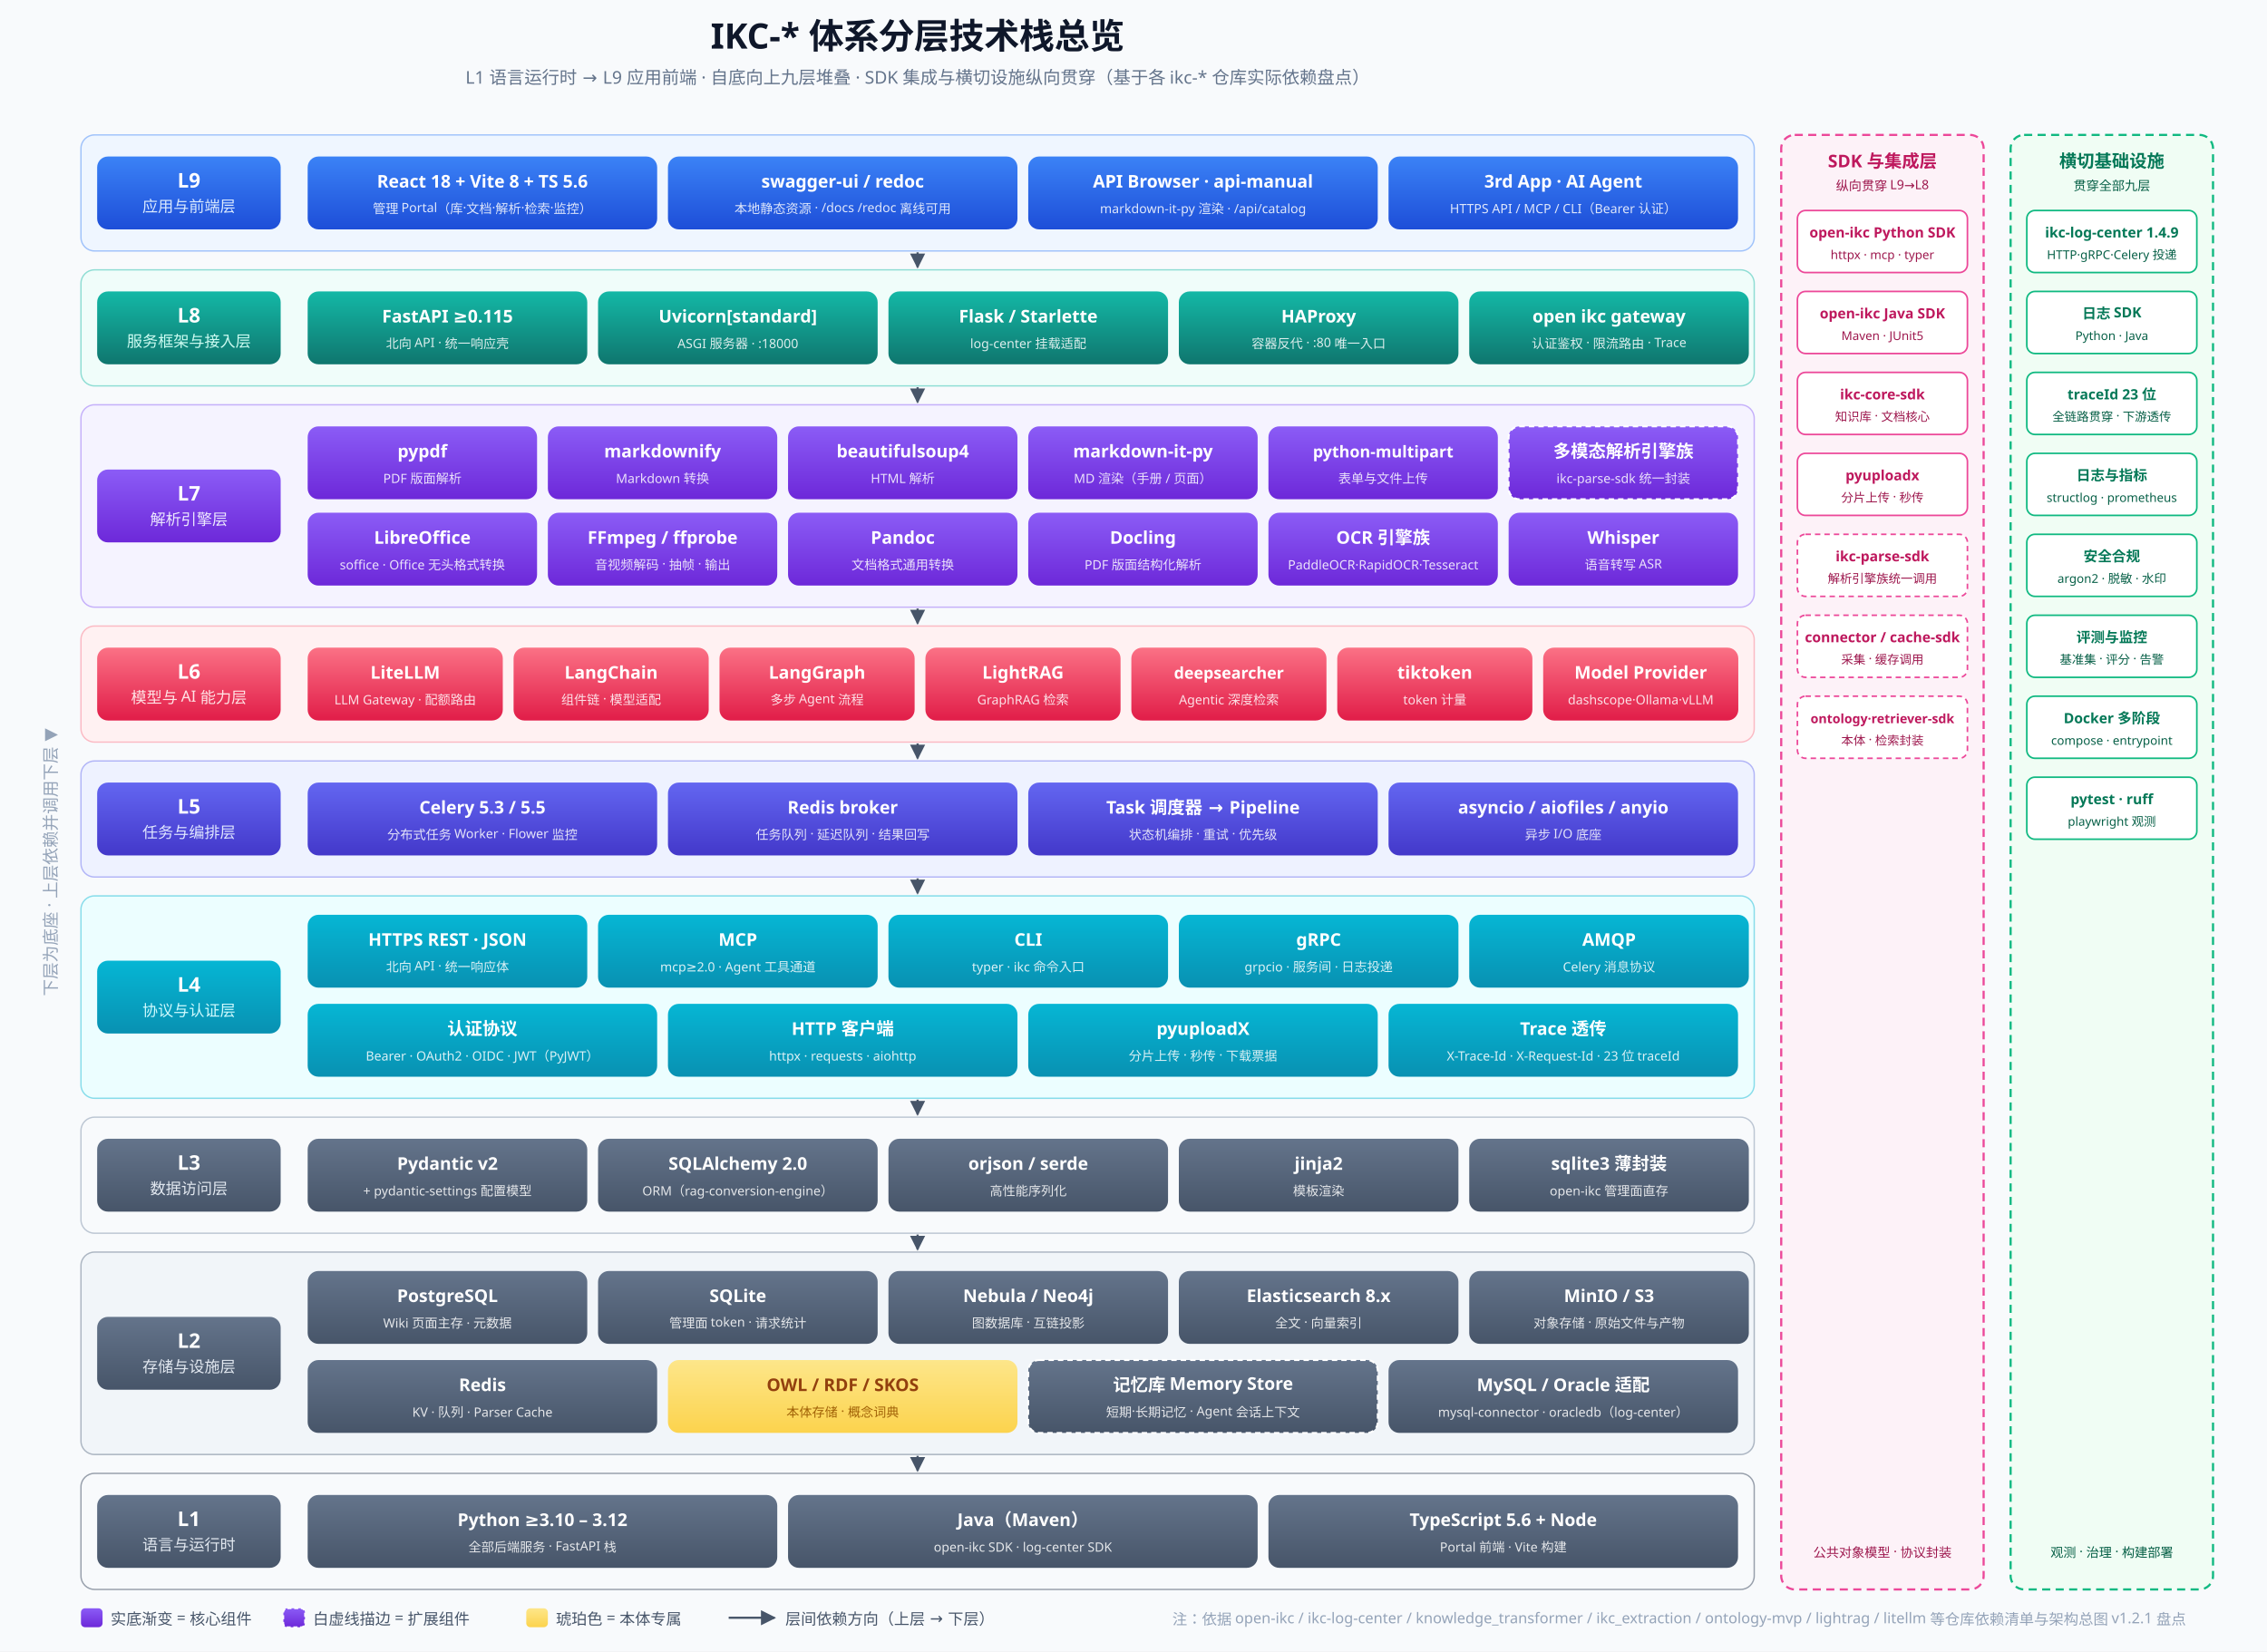
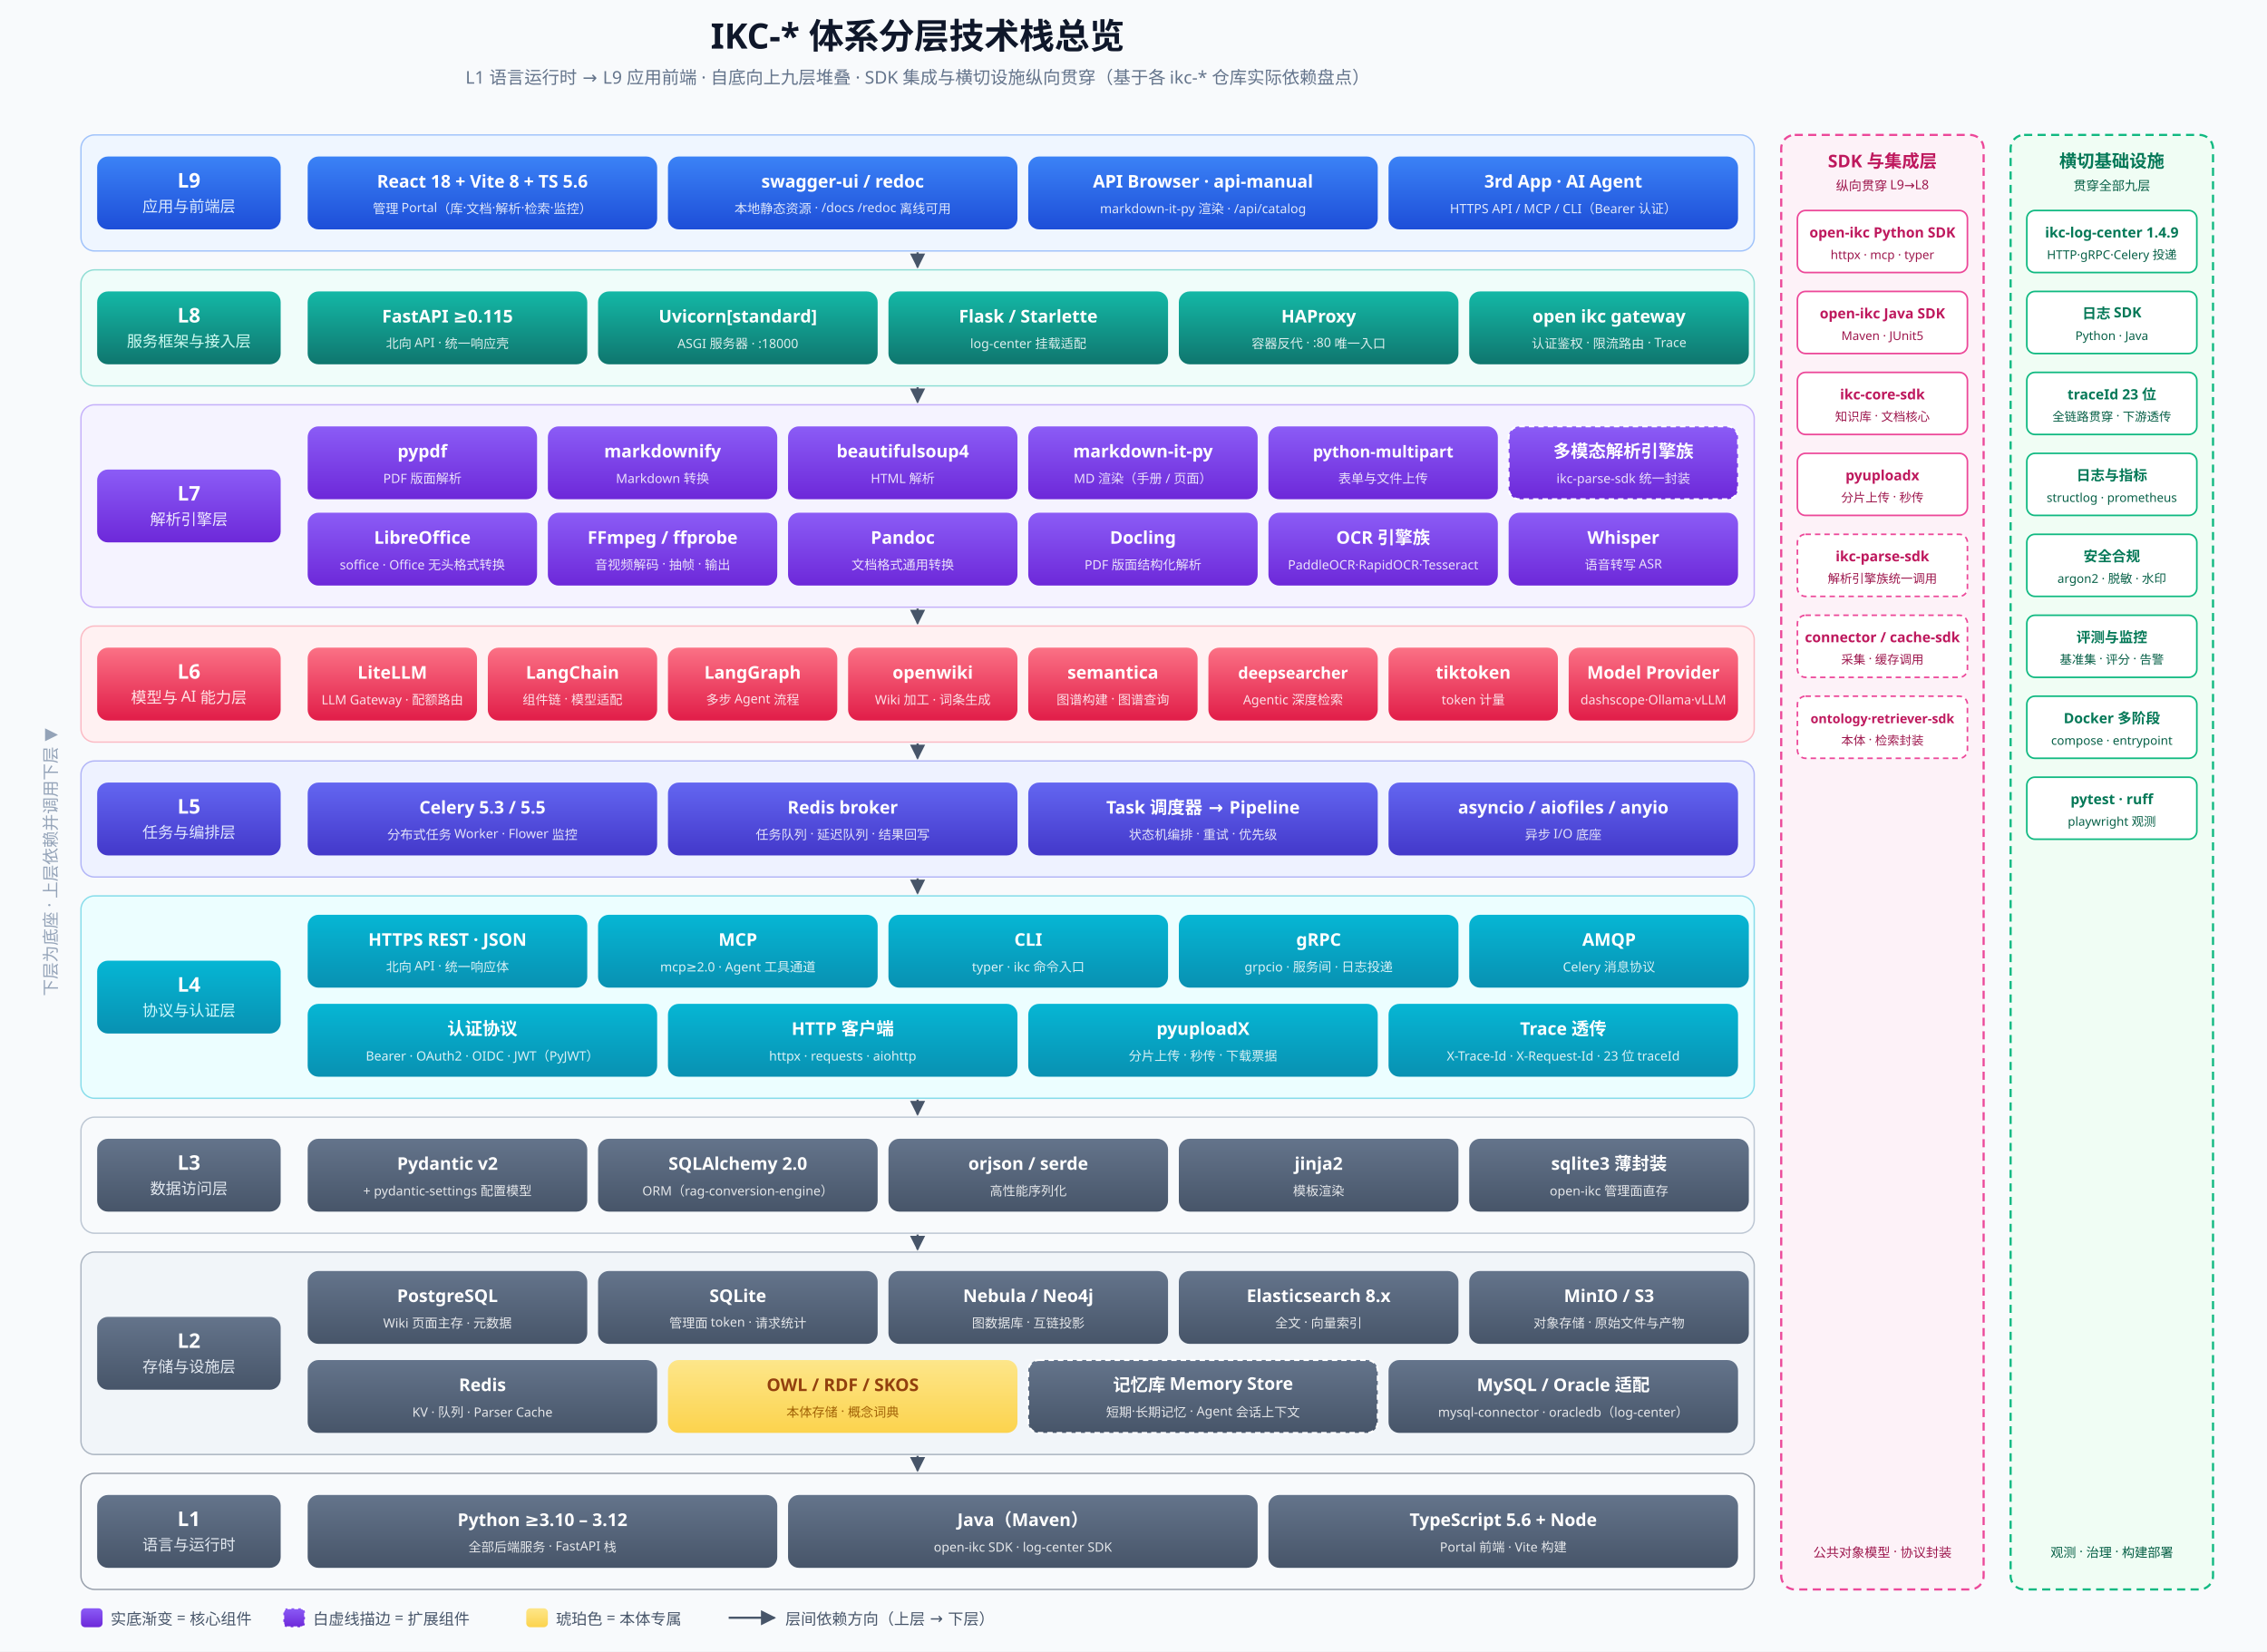
<svg xmlns="http://www.w3.org/2000/svg" viewBox="0 0 1680 1224" font-family="'PingFang SC','Microsoft YaHei','Noto Sans SC',sans-serif">
  <defs>
    <linearGradient id="gBlue" x1="0" y1="0" x2="0" y2="1">
      <stop offset="0" stop-color="#3b82f6" />
      <stop offset="1" stop-color="#1d4ed8" />
    </linearGradient>
    <linearGradient id="gTeal" x1="0" y1="0" x2="0" y2="1">
      <stop offset="0" stop-color="#14b8a6" />
      <stop offset="1" stop-color="#0f766e" />
    </linearGradient>
    <linearGradient id="gIndigo" x1="0" y1="0" x2="0" y2="1">
      <stop offset="0" stop-color="#6366f1" />
      <stop offset="1" stop-color="#4338ca" />
    </linearGradient>
    <linearGradient id="gViolet" x1="0" y1="0" x2="0" y2="1">
      <stop offset="0" stop-color="#8b5cf6" />
      <stop offset="1" stop-color="#6d28d9" />
    </linearGradient>
    <linearGradient id="gRose" x1="0" y1="0" x2="0" y2="1">
      <stop offset="0" stop-color="#fb7185" />
      <stop offset="1" stop-color="#e11d48" />
    </linearGradient>
    <linearGradient id="gCyan" x1="0" y1="0" x2="0" y2="1">
      <stop offset="0" stop-color="#06b6d4" />
      <stop offset="1" stop-color="#0891b2" />
    </linearGradient>
    <linearGradient id="gSlate" x1="0" y1="0" x2="0" y2="1">
      <stop offset="0" stop-color="#64748b" />
      <stop offset="1" stop-color="#475569" />
    </linearGradient>
    <linearGradient id="gAmber" x1="0" y1="0" x2="0" y2="1">
      <stop offset="0" stop-color="#fde68a" />
      <stop offset="1" stop-color="#fcd34d" />
    </linearGradient>
    <marker id="arrow" viewBox="0 0 10 10" refX="9" refY="5" markerWidth="7" markerHeight="7" orient="auto-start-reverse">
      <path d="M 0 0 L 10 5 L 0 10 z" fill="#475569" />
    </marker>
  </defs>
  <rect x="0" y="0" width="1680" height="1224" fill="#f8fafc" />
  <text x="680" y="36" text-anchor="middle" font-size="26" font-weight="bold" fill="#0f172a">IKC-* 体系分层技术栈总览</text>
  <text x="680" y="62" text-anchor="middle" font-size="13" fill="#64748b">L1 语言运行时 → L9 应用前端 · 自底向上九层堆叠 · SDK 集成与横切设施纵向贯穿（基于各 ikc-* 仓库实际依赖盘点）</text>
  <text x="42" y="639" transform="rotate(-90 42 639)" text-anchor="middle" font-size="12.5" fill="#94a3b8">下层为底座 · 上层依赖并调用下层 ▼</text>
  <rect x="60" y="100" width="1240" height="86" rx="10" fill="#eff6ff" stroke="#3b82f6" stroke-width="1" stroke-opacity=".45" />
  <rect x="72" y="116" width="136" height="54" rx="8" fill="url(#gBlue)" />
  <text x="140" y="139" text-anchor="middle" font-size="15" font-weight="bold" fill="#ffffff">L9</text>
  <text x="140" y="157" text-anchor="middle" font-size="11.5" fill="#dbeafe">应用与前端层</text>
  <g text-anchor="middle">
    <rect x="228" y="116" width="259" height="54" rx="8" fill="url(#gBlue)" />
    <text x="357.5" y="139" font-size="13" font-weight="bold" fill="#ffffff">React 18 + Vite 8 + TS 5.6</text>
    <text x="357.5" y="158" font-size="9.5" fill="#ffffff" opacity=".85">管理 Portal（库·文档·解析·检索·监控）</text>
    <rect x="495" y="116" width="259" height="54" rx="8" fill="url(#gBlue)" />
    <text x="624.5" y="139" font-size="13" font-weight="bold" fill="#ffffff">swagger-ui / redoc</text>
    <text x="624.5" y="158" font-size="9.5" fill="#ffffff" opacity=".85">本地静态资源 · /docs /redoc 离线可用</text>
    <rect x="762" y="116" width="259" height="54" rx="8" fill="url(#gBlue)" />
    <text x="891.5" y="139" font-size="13" font-weight="bold" fill="#ffffff">API Browser · api-manual</text>
    <text x="891.5" y="158" font-size="9.5" fill="#ffffff" opacity=".85">markdown-it-py 渲染 · /api/catalog</text>
    <rect x="1029" y="116" width="259" height="54" rx="8" fill="url(#gBlue)" />
    <text x="1158.5" y="139" font-size="13" font-weight="bold" fill="#ffffff">3rd App · AI Agent</text>
    <text x="1158.5" y="158" font-size="9.5" fill="#ffffff" opacity=".85">HTTPS API / MCP / CLI（Bearer 认证）</text>
  </g>
  <line x1="680" y1="187" x2="680" y2="198" stroke="#475569" stroke-width="1.6" marker-end="url(#arrow)" />
  <rect x="60" y="200" width="1240" height="86" rx="10" fill="#f0fdfa" stroke="#14b8a6" stroke-width="1" stroke-opacity=".45" />
  <rect x="72" y="216" width="136" height="54" rx="8" fill="url(#gTeal)" />
  <text x="140" y="239" text-anchor="middle" font-size="15" font-weight="bold" fill="#ffffff">L8</text>
  <text x="140" y="257" text-anchor="middle" font-size="11.5" fill="#ccfbf1">服务框架与接入层</text>
  <g text-anchor="middle">
    <rect x="228" y="216" width="207.2" height="54" rx="8" fill="url(#gTeal)" />
    <text x="331.6" y="239" font-size="13" font-weight="bold" fill="#ffffff">FastAPI ≥0.115</text>
    <text x="331.6" y="258" font-size="9.5" fill="#ffffff" opacity=".85">北向 API · 统一响应壳</text>
    <rect x="443.2" y="216" width="207.2" height="54" rx="8" fill="url(#gTeal)" />
    <text x="546.8" y="239" font-size="13" font-weight="bold" fill="#ffffff">Uvicorn[standard]</text>
    <text x="546.8" y="258" font-size="9.5" fill="#ffffff" opacity=".85">ASGI 服务器 · :18000</text>
    <rect x="658.4" y="216" width="207.2" height="54" rx="8" fill="url(#gTeal)" />
    <text x="762" y="239" font-size="13" font-weight="bold" fill="#ffffff">Flask / Starlette</text>
    <text x="762" y="258" font-size="9.5" fill="#ffffff" opacity=".85">log-center 挂载适配</text>
    <rect x="873.6" y="216" width="207.2" height="54" rx="8" fill="url(#gTeal)" />
    <text x="977.2" y="239" font-size="13" font-weight="bold" fill="#ffffff">HAProxy</text>
    <text x="977.2" y="258" font-size="9.5" fill="#ffffff" opacity=".85">容器反代 · :80 唯一入口</text>
    <rect x="1088.8" y="216" width="207.2" height="54" rx="8" fill="url(#gTeal)" />
    <text x="1192.4" y="239" font-size="13" font-weight="bold" fill="#ffffff">open ikc gateway</text>
    <text x="1192.4" y="258" font-size="9.5" fill="#ffffff" opacity=".85">认证鉴权 · 限流路由 · Trace</text>
  </g>
  <line x1="680" y1="287" x2="680" y2="298" stroke="#475569" stroke-width="1.6" marker-end="url(#arrow)" />
  <rect x="60" y="300" width="1240" height="150" rx="10" fill="#f5f3ff" stroke="#8b5cf6" stroke-width="1" stroke-opacity=".45" />
  <rect x="72" y="348" width="136" height="54" rx="8" fill="url(#gViolet)" />
  <text x="140" y="371" text-anchor="middle" font-size="15" font-weight="bold" fill="#ffffff">L7</text>
  <text x="140" y="389" text-anchor="middle" font-size="11.5" fill="#ede9fe">解析引擎层</text>
  <g text-anchor="middle">
    <rect x="228" y="316" width="170" height="54" rx="8" fill="url(#gViolet)" />
    <text x="313" y="339" font-size="13" font-weight="bold" fill="#ffffff">pypdf</text>
    <text x="313" y="358" font-size="9.5" fill="#ffffff" opacity=".85">PDF 版面解析</text>
    <rect x="406" y="316" width="170" height="54" rx="8" fill="url(#gViolet)" />
    <text x="491" y="339" font-size="13" font-weight="bold" fill="#ffffff">markdownify</text>
    <text x="491" y="358" font-size="9.5" fill="#ffffff" opacity=".85">Markdown 转换</text>
    <rect x="584" y="316" width="170" height="54" rx="8" fill="url(#gViolet)" />
    <text x="669" y="339" font-size="13" font-weight="bold" fill="#ffffff">beautifulsoup4</text>
    <text x="669" y="358" font-size="9.5" fill="#ffffff" opacity=".85">HTML 解析</text>
    <rect x="762" y="316" width="170" height="54" rx="8" fill="url(#gViolet)" />
    <text x="847" y="339" font-size="13" font-weight="bold" fill="#ffffff">markdown-it-py</text>
    <text x="847" y="358" font-size="9.5" fill="#ffffff" opacity=".85">MD 渲染（手册 / 页面）</text>
    <rect x="940" y="316" width="170" height="54" rx="8" fill="url(#gViolet)" />
    <text x="1025" y="339" font-size="12" font-weight="bold" fill="#ffffff">python-multipart</text>
    <text x="1025" y="358" font-size="9.5" fill="#ffffff" opacity=".85">表单与文件上传</text>
    <rect x="1118" y="316" width="170" height="54" rx="8" fill="url(#gViolet)" stroke="#ffffff" stroke-width="1.4" stroke-dasharray="4 3" />
    <text x="1203" y="339" font-size="13" font-weight="bold" fill="#ffffff">多模态解析引擎族</text>
    <text x="1203" y="358" font-size="9.5" fill="#ffffff" opacity=".85">ikc-parse-sdk 统一封装</text>
  </g>
  <g text-anchor="middle">
    <rect x="228" y="380" width="170" height="54" rx="8" fill="url(#gViolet)" />
    <text x="313" y="403" font-size="13" font-weight="bold" fill="#ffffff">LibreOffice</text>
    <text x="313" y="422" font-size="9.5" fill="#ffffff" opacity=".85">soffice · Office 无头格式转换</text>
    <rect x="406" y="380" width="170" height="54" rx="8" fill="url(#gViolet)" />
    <text x="491" y="403" font-size="13" font-weight="bold" fill="#ffffff">FFmpeg / ffprobe</text>
    <text x="491" y="422" font-size="9.5" fill="#ffffff" opacity=".85">音视频解码 · 抽帧 · 输出</text>
    <rect x="584" y="380" width="170" height="54" rx="8" fill="url(#gViolet)" />
    <text x="669" y="403" font-size="13" font-weight="bold" fill="#ffffff">Pandoc</text>
    <text x="669" y="422" font-size="9.5" fill="#ffffff" opacity=".85">文档格式通用转换</text>
    <rect x="762" y="380" width="170" height="54" rx="8" fill="url(#gViolet)" />
    <text x="847" y="403" font-size="13" font-weight="bold" fill="#ffffff">Docling</text>
    <text x="847" y="422" font-size="9.5" fill="#ffffff" opacity=".85">PDF 版面结构化解析</text>
    <rect x="940" y="380" width="170" height="54" rx="8" fill="url(#gViolet)" />
    <text x="1025" y="403" font-size="13" font-weight="bold" fill="#ffffff">OCR 引擎族</text>
    <text x="1025" y="422" font-size="9.5" fill="#ffffff" opacity=".85">PaddleOCR·RapidOCR·Tesseract</text>
    <rect x="1118" y="380" width="170" height="54" rx="8" fill="url(#gViolet)" />
    <text x="1203" y="403" font-size="13" font-weight="bold" fill="#ffffff">Whisper</text>
    <text x="1203" y="422" font-size="9.5" fill="#ffffff" opacity=".85">语音转写 ASR</text>
  </g>
  <line x1="680" y1="451" x2="680" y2="462" stroke="#475569" stroke-width="1.6" marker-end="url(#arrow)" />
  <rect x="60" y="464" width="1240" height="86" rx="10" fill="#fff1f2" stroke="#fb7185" stroke-width="1" stroke-opacity=".45" />
  <rect x="72" y="480" width="136" height="54" rx="8" fill="url(#gRose)" />
  <text x="140" y="503" text-anchor="middle" font-size="15" font-weight="bold" fill="#ffffff">L6</text>
  <text x="140" y="521" text-anchor="middle" font-size="11.5" fill="#ffe4e6">模型与 AI 能力层</text>
  <g text-anchor="middle">
-     <rect x="228" y="480" width="144.6" height="54" rx="8" fill="url(#gRose)" />
-     <text x="300.3" y="503" font-size="13" font-weight="bold" fill="#ffffff">LiteLLM</text>
-     <text x="300.3" y="522" font-size="9.5" fill="#ffffff" opacity=".85">LLM Gateway · 配额路由</text>
-     <rect x="380.6" y="480" width="144.6" height="54" rx="8" fill="url(#gRose)" />
-     <text x="452.9" y="503" font-size="13" font-weight="bold" fill="#ffffff">LangChain</text>
-     <text x="452.9" y="522" font-size="9.5" fill="#ffffff" opacity=".85">组件链 · 模型适配</text>
-     <rect x="533.2" y="480" width="144.6" height="54" rx="8" fill="url(#gRose)" />
-     <text x="605.5" y="503" font-size="13" font-weight="bold" fill="#ffffff">LangGraph</text>
-     <text x="605.5" y="522" font-size="9.5" fill="#ffffff" opacity=".85">多步 Agent 流程</text>
-     <rect x="685.8" y="480" width="144.6" height="54" rx="8" fill="url(#gRose)" />
-     <text x="758.1" y="503" font-size="13" font-weight="bold" fill="#ffffff">LightRAG</text>
-     <text x="758.1" y="522" font-size="9.5" fill="#ffffff" opacity=".85">GraphRAG 检索</text>
-     <rect x="838.4" y="480" width="144.6" height="54" rx="8" fill="url(#gRose)" />
-     <text x="910.7" y="503" font-size="12" font-weight="bold" fill="#ffffff">deepsearcher</text>
-     <text x="910.7" y="522" font-size="9.5" fill="#ffffff" opacity=".85">Agentic 深度检索</text>
-     <rect x="991" y="480" width="144.6" height="54" rx="8" fill="url(#gRose)" />
-     <text x="1063.3" y="503" font-size="13" font-weight="bold" fill="#ffffff">tiktoken</text>
-     <text x="1063.3" y="522" font-size="9.5" fill="#ffffff" opacity=".85">token 计量</text>
-     <rect x="1143.6" y="480" width="144.6" height="54" rx="8" fill="url(#gRose)" />
-     <text x="1215.9" y="503" font-size="13" font-weight="bold" fill="#ffffff">Model Provider</text>
-     <text x="1215.9" y="522" font-size="9.5" fill="#ffffff" opacity=".85">dashscope·Ollama·vLLM</text>
+     <rect x="228" y="480" width="125.5" height="54" rx="8" fill="url(#gRose)" />
+     <text x="290.75" y="503" font-size="13" font-weight="bold" fill="#ffffff">LiteLLM</text>
+     <text x="290.75" y="522" font-size="9.5" fill="#ffffff" opacity=".85">LLM Gateway · 配额路由</text>
+     <rect x="361.5" y="480" width="125.5" height="54" rx="8" fill="url(#gRose)" />
+     <text x="424.25" y="503" font-size="13" font-weight="bold" fill="#ffffff">LangChain</text>
+     <text x="424.25" y="522" font-size="9.5" fill="#ffffff" opacity=".85">组件链 · 模型适配</text>
+     <rect x="495" y="480" width="125.5" height="54" rx="8" fill="url(#gRose)" />
+     <text x="557.75" y="503" font-size="13" font-weight="bold" fill="#ffffff">LangGraph</text>
+     <text x="557.75" y="522" font-size="9.5" fill="#ffffff" opacity=".85">多步 Agent 流程</text>
+     <rect x="628.5" y="480" width="125.5" height="54" rx="8" fill="url(#gRose)" />
+     <text x="691.25" y="503" font-size="13" font-weight="bold" fill="#ffffff">openwiki</text>
+     <text x="691.25" y="522" font-size="9.5" fill="#ffffff" opacity=".85">Wiki 加工 · 词条生成</text>
+     <rect x="762" y="480" width="125.5" height="54" rx="8" fill="url(#gRose)" />
+     <text x="824.75" y="503" font-size="13" font-weight="bold" fill="#ffffff">semantica</text>
+     <text x="824.75" y="522" font-size="9.5" fill="#ffffff" opacity=".85">图谱构建 · 图谱查询</text>
+     <rect x="895.5" y="480" width="125.5" height="54" rx="8" fill="url(#gRose)" />
+     <text x="958.25" y="503" font-size="12" font-weight="bold" fill="#ffffff">deepsearcher</text>
+     <text x="958.25" y="522" font-size="9.5" fill="#ffffff" opacity=".85">Agentic 深度检索</text>
+     <rect x="1029" y="480" width="125.5" height="54" rx="8" fill="url(#gRose)" />
+     <text x="1091.75" y="503" font-size="13" font-weight="bold" fill="#ffffff">tiktoken</text>
+     <text x="1091.75" y="522" font-size="9.5" fill="#ffffff" opacity=".85">token 计量</text>
+     <rect x="1162.5" y="480" width="125.5" height="54" rx="8" fill="url(#gRose)" />
+     <text x="1225.25" y="503" font-size="13" font-weight="bold" fill="#ffffff">Model Provider</text>
+     <text x="1225.25" y="522" font-size="9.5" fill="#ffffff" opacity=".85">dashscope·Ollama·vLLM</text>
  </g>
  <line x1="680" y1="551" x2="680" y2="562" stroke="#475569" stroke-width="1.6" marker-end="url(#arrow)" />
  <rect x="60" y="564" width="1240" height="86" rx="10" fill="#eef2ff" stroke="#6366f1" stroke-width="1" stroke-opacity=".45" />
  <rect x="72" y="580" width="136" height="54" rx="8" fill="url(#gIndigo)" />
  <text x="140" y="603" text-anchor="middle" font-size="15" font-weight="bold" fill="#ffffff">L5</text>
  <text x="140" y="621" text-anchor="middle" font-size="11.5" fill="#e0e7ff">任务与编排层</text>
  <g text-anchor="middle">
    <rect x="228" y="580" width="259" height="54" rx="8" fill="url(#gIndigo)" />
    <text x="357.5" y="603" font-size="13" font-weight="bold" fill="#ffffff">Celery 5.3 / 5.5</text>
    <text x="357.5" y="622" font-size="9.5" fill="#ffffff" opacity=".85">分布式任务 Worker · Flower 监控</text>
    <rect x="495" y="580" width="259" height="54" rx="8" fill="url(#gIndigo)" />
    <text x="624.5" y="603" font-size="13" font-weight="bold" fill="#ffffff">Redis broker</text>
    <text x="624.5" y="622" font-size="9.5" fill="#ffffff" opacity=".85">任务队列 · 延迟队列 · 结果回写</text>
    <rect x="762" y="580" width="259" height="54" rx="8" fill="url(#gIndigo)" />
    <text x="891.5" y="603" font-size="13" font-weight="bold" fill="#ffffff">Task 调度器 → Pipeline</text>
    <text x="891.5" y="622" font-size="9.5" fill="#ffffff" opacity=".85">状态机编排 · 重试 · 优先级</text>
    <rect x="1029" y="580" width="259" height="54" rx="8" fill="url(#gIndigo)" />
    <text x="1158.5" y="603" font-size="13" font-weight="bold" fill="#ffffff">asyncio / aiofiles / anyio</text>
    <text x="1158.5" y="622" font-size="9.5" fill="#ffffff" opacity=".85">异步 I/O 底座</text>
  </g>
  <line x1="680" y1="651" x2="680" y2="662" stroke="#475569" stroke-width="1.6" marker-end="url(#arrow)" />
  <rect x="60" y="664" width="1240" height="150" rx="10" fill="#ecfeff" stroke="#06b6d4" stroke-width="1" stroke-opacity=".45" />
  <rect x="72" y="712" width="136" height="54" rx="8" fill="url(#gCyan)" />
  <text x="140" y="735" text-anchor="middle" font-size="15" font-weight="bold" fill="#ffffff">L4</text>
  <text x="140" y="753" text-anchor="middle" font-size="11.5" fill="#cffafe">协议与认证层</text>
  <g text-anchor="middle">
    <rect x="228" y="678" width="207.2" height="54" rx="8" fill="url(#gCyan)" />
    <text x="331.6" y="701" font-size="13" font-weight="bold" fill="#ffffff">HTTPS REST · JSON</text>
    <text x="331.6" y="720" font-size="9.5" fill="#ffffff" opacity=".85">北向 API · 统一响应体</text>
    <rect x="443.2" y="678" width="207.2" height="54" rx="8" fill="url(#gCyan)" />
    <text x="546.8" y="701" font-size="13" font-weight="bold" fill="#ffffff">MCP</text>
    <text x="546.8" y="720" font-size="9.5" fill="#ffffff" opacity=".85">mcp≥2.0 · Agent 工具通道</text>
    <rect x="658.4" y="678" width="207.2" height="54" rx="8" fill="url(#gCyan)" />
    <text x="762" y="701" font-size="13" font-weight="bold" fill="#ffffff">CLI</text>
    <text x="762" y="720" font-size="9.5" fill="#ffffff" opacity=".85">typer · ikc 命令入口</text>
    <rect x="873.6" y="678" width="207.2" height="54" rx="8" fill="url(#gCyan)" />
    <text x="977.2" y="701" font-size="13" font-weight="bold" fill="#ffffff">gRPC</text>
    <text x="977.2" y="720" font-size="9.5" fill="#ffffff" opacity=".85">grpcio · 服务间 · 日志投递</text>
    <rect x="1088.8" y="678" width="207.2" height="54" rx="8" fill="url(#gCyan)" />
    <text x="1192.4" y="701" font-size="13" font-weight="bold" fill="#ffffff">AMQP</text>
    <text x="1192.4" y="720" font-size="9.5" fill="#ffffff" opacity=".85">Celery 消息协议</text>
    <rect x="228" y="744" width="259" height="54" rx="8" fill="url(#gCyan)" />
    <text x="357.5" y="767" font-size="13" font-weight="bold" fill="#ffffff">认证协议</text>
    <text x="357.5" y="786" font-size="9.5" fill="#ffffff" opacity=".85">Bearer · OAuth2 · OIDC · JWT（PyJWT）</text>
    <rect x="495" y="744" width="259" height="54" rx="8" fill="url(#gCyan)" />
    <text x="624.5" y="767" font-size="13" font-weight="bold" fill="#ffffff">HTTP 客户端</text>
    <text x="624.5" y="786" font-size="9.5" fill="#ffffff" opacity=".85">httpx · requests · aiohttp</text>
    <rect x="762" y="744" width="259" height="54" rx="8" fill="url(#gCyan)" />
    <text x="891.5" y="767" font-size="13" font-weight="bold" fill="#ffffff">pyuploadX</text>
    <text x="891.5" y="786" font-size="9.5" fill="#ffffff" opacity=".85">分片上传 · 秒传 · 下载票据</text>
    <rect x="1029" y="744" width="259" height="54" rx="8" fill="url(#gCyan)" />
    <text x="1158.5" y="767" font-size="13" font-weight="bold" fill="#ffffff">Trace 透传</text>
    <text x="1158.5" y="786" font-size="9.5" fill="#ffffff" opacity=".85">X-Trace-Id · X-Request-Id · 23 位 traceId</text>
  </g>
  <line x1="680" y1="815" x2="680" y2="826" stroke="#475569" stroke-width="1.6" marker-end="url(#arrow)" />
  <rect x="60" y="828" width="1240" height="86" rx="10" fill="#f8fafc" stroke="#94a3b8" stroke-width="1" stroke-opacity=".6" />
  <rect x="72" y="844" width="136" height="54" rx="8" fill="url(#gSlate)" />
  <text x="140" y="867" text-anchor="middle" font-size="15" font-weight="bold" fill="#ffffff">L3</text>
  <text x="140" y="885" text-anchor="middle" font-size="11.5" fill="#e2e8f0">数据访问层</text>
  <g text-anchor="middle">
    <rect x="228" y="844" width="207.2" height="54" rx="8" fill="url(#gSlate)" />
    <text x="331.6" y="867" font-size="13" font-weight="bold" fill="#ffffff">Pydantic v2</text>
    <text x="331.6" y="886" font-size="9.5" fill="#ffffff" opacity=".85">+ pydantic-settings 配置模型</text>
    <rect x="443.2" y="844" width="207.2" height="54" rx="8" fill="url(#gSlate)" />
    <text x="546.8" y="867" font-size="13" font-weight="bold" fill="#ffffff">SQLAlchemy 2.0</text>
    <text x="546.8" y="886" font-size="9.5" fill="#ffffff" opacity=".85">ORM（rag-conversion-engine）</text>
    <rect x="658.4" y="844" width="207.2" height="54" rx="8" fill="url(#gSlate)" />
    <text x="762" y="867" font-size="13" font-weight="bold" fill="#ffffff">orjson / serde</text>
    <text x="762" y="886" font-size="9.5" fill="#ffffff" opacity=".85">高性能序列化</text>
    <rect x="873.6" y="844" width="207.2" height="54" rx="8" fill="url(#gSlate)" />
    <text x="977.2" y="867" font-size="13" font-weight="bold" fill="#ffffff">jinja2</text>
    <text x="977.2" y="886" font-size="9.5" fill="#ffffff" opacity=".85">模板渲染</text>
    <rect x="1088.8" y="844" width="207.2" height="54" rx="8" fill="url(#gSlate)" />
    <text x="1192.4" y="867" font-size="13" font-weight="bold" fill="#ffffff">sqlite3 薄封装</text>
    <text x="1192.4" y="886" font-size="9.5" fill="#ffffff" opacity=".85">open-ikc 管理面直存</text>
  </g>
  <line x1="680" y1="915" x2="680" y2="926" stroke="#475569" stroke-width="1.6" marker-end="url(#arrow)" />
  <rect x="60" y="928" width="1240" height="150" rx="10" fill="#f1f5f9" stroke="#64748b" stroke-width="1" stroke-opacity=".5" />
  <rect x="72" y="976" width="136" height="54" rx="8" fill="url(#gSlate)" />
  <text x="140" y="999" text-anchor="middle" font-size="15" font-weight="bold" fill="#ffffff">L2</text>
  <text x="140" y="1017" text-anchor="middle" font-size="11.5" fill="#e2e8f0">存储与设施层</text>
  <g text-anchor="middle">
    <rect x="228" y="942" width="207.2" height="54" rx="8" fill="url(#gSlate)" />
    <text x="331.6" y="965" font-size="13" font-weight="bold" fill="#ffffff">PostgreSQL</text>
    <text x="331.6" y="984" font-size="9.5" fill="#ffffff" opacity=".85">Wiki 页面主存 · 元数据</text>
    <rect x="443.2" y="942" width="207.2" height="54" rx="8" fill="url(#gSlate)" />
    <text x="546.8" y="965" font-size="13" font-weight="bold" fill="#ffffff">SQLite</text>
    <text x="546.8" y="984" font-size="9.5" fill="#ffffff" opacity=".85">管理面 token · 请求统计</text>
    <rect x="658.4" y="942" width="207.2" height="54" rx="8" fill="url(#gSlate)" />
    <text x="762" y="965" font-size="13" font-weight="bold" fill="#ffffff">Nebula / Neo4j</text>
    <text x="762" y="984" font-size="9.5" fill="#ffffff" opacity=".85">图数据库 · 互链投影</text>
    <rect x="873.6" y="942" width="207.2" height="54" rx="8" fill="url(#gSlate)" />
    <text x="977.2" y="965" font-size="13" font-weight="bold" fill="#ffffff">Elasticsearch 8.x</text>
    <text x="977.2" y="984" font-size="9.5" fill="#ffffff" opacity=".85">全文 · 向量索引</text>
    <rect x="1088.8" y="942" width="207.2" height="54" rx="8" fill="url(#gSlate)" />
    <text x="1192.4" y="965" font-size="13" font-weight="bold" fill="#ffffff">MinIO / S3</text>
    <text x="1192.4" y="984" font-size="9.5" fill="#ffffff" opacity=".85">对象存储 · 原始文件与产物</text>
    <rect x="228" y="1008" width="259" height="54" rx="8" fill="url(#gSlate)" />
    <text x="357.5" y="1031" font-size="13" font-weight="bold" fill="#ffffff">Redis</text>
    <text x="357.5" y="1050" font-size="9.5" fill="#ffffff" opacity=".85">KV · 队列 · Parser Cache</text>
    <rect x="495" y="1008" width="259" height="54" rx="8" fill="url(#gAmber)" />
    <text x="624.5" y="1031" font-size="13" font-weight="bold" fill="#92400e">OWL / RDF / SKOS</text>
    <text x="624.5" y="1050" font-size="9.5" fill="#a16207">本体存储 · 概念词典</text>
    <rect x="762" y="1008" width="259" height="54" rx="8" fill="url(#gSlate)" stroke="#ffffff" stroke-width="1.4" stroke-dasharray="4 3" />
    <text x="891.5" y="1031" font-size="13" font-weight="bold" fill="#ffffff">记忆库 Memory Store</text>
    <text x="891.5" y="1050" font-size="9.5" fill="#ffffff" opacity=".85">短期·长期记忆 · Agent 会话上下文</text>
    <rect x="1029" y="1008" width="259" height="54" rx="8" fill="url(#gSlate)" />
    <text x="1158.5" y="1031" font-size="13" font-weight="bold" fill="#ffffff">MySQL / Oracle 适配</text>
    <text x="1158.5" y="1050" font-size="9.5" fill="#ffffff" opacity=".85">mysql-connector · oracledb（log-center）</text>
  </g>
  <line x1="680" y1="1079" x2="680" y2="1090" stroke="#475569" stroke-width="1.6" marker-end="url(#arrow)" />
  <rect x="60" y="1092" width="1240" height="86" rx="10" fill="#f8fafc" stroke="#475569" stroke-width="1" stroke-opacity=".55" />
  <rect x="72" y="1108" width="136" height="54" rx="8" fill="url(#gSlate)" />
  <text x="140" y="1131" text-anchor="middle" font-size="15" font-weight="bold" fill="#ffffff">L1</text>
  <text x="140" y="1149" text-anchor="middle" font-size="11.5" fill="#e2e8f0">语言与运行时</text>
  <g text-anchor="middle">
    <rect x="228" y="1108" width="348" height="54" rx="8" fill="url(#gSlate)" />
    <text x="402" y="1131" font-size="13" font-weight="bold" fill="#ffffff">Python ≥3.10 – 3.12</text>
    <text x="402" y="1150" font-size="9.5" fill="#ffffff" opacity=".85">全部后端服务 · FastAPI 栈</text>
    <rect x="584" y="1108" width="348" height="54" rx="8" fill="url(#gSlate)" />
    <text x="758" y="1131" font-size="13" font-weight="bold" fill="#ffffff">Java（Maven）</text>
    <text x="758" y="1150" font-size="9.5" fill="#ffffff" opacity=".85">open-ikc SDK · log-center SDK</text>
    <rect x="940" y="1108" width="348" height="54" rx="8" fill="url(#gSlate)" />
    <text x="1114" y="1131" font-size="13" font-weight="bold" fill="#ffffff">TypeScript 5.6 + Node</text>
    <text x="1114" y="1150" font-size="9.5" fill="#ffffff" opacity=".85">Portal 前端 · Vite 构建</text>
  </g>
  <rect x="1320" y="100" width="150" height="1078" rx="10" fill="#fdf2f8" stroke="#ec4899" stroke-width="1.6" stroke-dasharray="6 4" />
  <text x="1395" y="124" text-anchor="middle" font-size="13" font-weight="bold" fill="#be185d">SDK 与集成层</text>
  <text x="1395" y="141" text-anchor="middle" font-size="9.5" fill="#9d174d">纵向贯穿 L9→L8</text>
  <g text-anchor="middle">
    <rect x="1332" y="156" width="126" height="46" rx="6" fill="#ffffff" stroke="#ec4899" stroke-width="1.2" />
    <text x="1395" y="176" font-size="10.5" font-weight="bold" fill="#be185d">open-ikc Python SDK</text>
    <text x="1395" y="192" font-size="9" fill="#9d174d">httpx · mcp · typer</text>
    <rect x="1332" y="216" width="126" height="46" rx="6" fill="#ffffff" stroke="#ec4899" stroke-width="1.2" />
    <text x="1395" y="236" font-size="10.5" font-weight="bold" fill="#be185d">open-ikc Java SDK</text>
    <text x="1395" y="252" font-size="9" fill="#9d174d">Maven · JUnit5</text>
    <rect x="1332" y="276" width="126" height="46" rx="6" fill="#ffffff" stroke="#ec4899" stroke-width="1.2" />
    <text x="1395" y="296" font-size="10.5" font-weight="bold" fill="#be185d">ikc-core-sdk</text>
    <text x="1395" y="312" font-size="9" fill="#9d174d">知识库 · 文档核心</text>
    <rect x="1332" y="336" width="126" height="46" rx="6" fill="#ffffff" stroke="#ec4899" stroke-width="1.2" />
    <text x="1395" y="356" font-size="10.5" font-weight="bold" fill="#be185d">pyuploadx</text>
    <text x="1395" y="372" font-size="9" fill="#9d174d">分片上传 · 秒传</text>
    <rect x="1332" y="396" width="126" height="46" rx="6" fill="#ffffff" stroke="#ec4899" stroke-width="1.2" stroke-dasharray="4 3" />
    <text x="1395" y="416" font-size="10.5" font-weight="bold" fill="#be185d">ikc-parse-sdk</text>
    <text x="1395" y="432" font-size="9" fill="#9d174d">解析引擎族统一调用</text>
    <rect x="1332" y="456" width="126" height="46" rx="6" fill="#ffffff" stroke="#ec4899" stroke-width="1.2" stroke-dasharray="4 3" />
    <text x="1395" y="476" font-size="10.5" font-weight="bold" fill="#be185d">connector / cache-sdk</text>
    <text x="1395" y="492" font-size="9" fill="#9d174d">采集 · 缓存调用</text>
    <rect x="1332" y="516" width="126" height="46" rx="6" fill="#ffffff" stroke="#ec4899" stroke-width="1.2" stroke-dasharray="4 3" />
    <text x="1395" y="536" font-size="9.5" font-weight="bold" fill="#be185d">ontology·retriever-sdk</text>
    <text x="1395" y="552" font-size="9" fill="#9d174d">本体 · 检索封装</text>
  </g>
  <text x="1395" y="1154" text-anchor="middle" font-size="9.5" fill="#9d174d">公共对象模型 · 协议封装</text>
  <rect x="1490" y="100" width="150" height="1078" rx="10" fill="#f0fdf4" stroke="#10b981" stroke-width="1.6" stroke-dasharray="6 4" />
  <text x="1565" y="124" text-anchor="middle" font-size="13" font-weight="bold" fill="#047857">横切基础设施</text>
  <text x="1565" y="141" text-anchor="middle" font-size="9.5" fill="#065f46">贯穿全部九层</text>
  <g text-anchor="middle">
    <rect x="1502" y="156" width="126" height="46" rx="6" fill="#ffffff" stroke="#10b981" stroke-width="1.2" />
    <text x="1565" y="176" font-size="10.5" font-weight="bold" fill="#047857">ikc-log-center 1.4.9</text>
    <text x="1565" y="192" font-size="9" fill="#065f46">HTTP·gRPC·Celery 投递</text>
    <rect x="1502" y="216" width="126" height="46" rx="6" fill="#ffffff" stroke="#10b981" stroke-width="1.2" />
    <text x="1565" y="236" font-size="10.5" font-weight="bold" fill="#047857">日志 SDK</text>
    <text x="1565" y="252" font-size="9" fill="#065f46">Python · Java</text>
    <rect x="1502" y="276" width="126" height="46" rx="6" fill="#ffffff" stroke="#10b981" stroke-width="1.2" />
    <text x="1565" y="296" font-size="10.5" font-weight="bold" fill="#047857">traceId 23 位</text>
    <text x="1565" y="312" font-size="9" fill="#065f46">全链路贯穿 · 下游透传</text>
    <rect x="1502" y="336" width="126" height="46" rx="6" fill="#ffffff" stroke="#10b981" stroke-width="1.2" />
    <text x="1565" y="356" font-size="10.5" font-weight="bold" fill="#047857">日志与指标</text>
    <text x="1565" y="372" font-size="9" fill="#065f46">structlog · prometheus</text>
    <rect x="1502" y="396" width="126" height="46" rx="6" fill="#ffffff" stroke="#10b981" stroke-width="1.2" />
    <text x="1565" y="416" font-size="10.5" font-weight="bold" fill="#047857">安全合规</text>
    <text x="1565" y="432" font-size="9" fill="#065f46">argon2 · 脱敏 · 水印</text>
    <rect x="1502" y="456" width="126" height="46" rx="6" fill="#ffffff" stroke="#10b981" stroke-width="1.2" />
    <text x="1565" y="476" font-size="10.5" font-weight="bold" fill="#047857">评测与监控</text>
    <text x="1565" y="492" font-size="9" fill="#065f46">基准集 · 评分 · 告警</text>
    <rect x="1502" y="516" width="126" height="46" rx="6" fill="#ffffff" stroke="#10b981" stroke-width="1.2" />
    <text x="1565" y="536" font-size="10.5" font-weight="bold" fill="#047857">Docker 多阶段</text>
    <text x="1565" y="552" font-size="9" fill="#065f46">compose · entrypoint</text>
    <rect x="1502" y="576" width="126" height="46" rx="6" fill="#ffffff" stroke="#10b981" stroke-width="1.2" />
    <text x="1565" y="596" font-size="10.5" font-weight="bold" fill="#047857">pytest · ruff</text>
    <text x="1565" y="612" font-size="9" fill="#065f46">playwright 观测</text>
  </g>
  <text x="1565" y="1154" text-anchor="middle" font-size="9.5" fill="#065f46">观测 · 治理 · 构建部署</text>
  <g font-size="11.5">
    <rect x="60" y="1192" width="16" height="14" rx="3" fill="url(#gViolet)" />
    <text x="82" y="1204" fill="#475569">实底渐变 = 核心组件</text>
    <rect x="210" y="1192" width="16" height="14" rx="3" fill="url(#gViolet)" stroke="#ffffff" stroke-width="1.2" stroke-dasharray="3 2" />
    <text x="232" y="1204" fill="#475569">白虚线描边 = 扩展组件</text>
    <rect x="390" y="1192" width="16" height="14" rx="3" fill="url(#gAmber)" />
    <text x="412" y="1204" fill="#475569">琥珀色 = 本体专属</text>
    <line x1="540" y1="1199" x2="574" y2="1199" stroke="#475569" stroke-width="1.6" marker-end="url(#arrow)" />
    <text x="582" y="1204" fill="#475569">层间依赖方向（上层 → 下层）</text>
-     <text x="1620" y="1204" text-anchor="end" font-size="11" fill="#94a3b8">注：依据 open-ikc / ikc-log-center / knowledge_transformer / ikc_extraction / ontology-mvp / lightrag / litellm 等仓库依赖清单与架构总图 v1.2.1 盘点</text>
  </g>
</svg>
